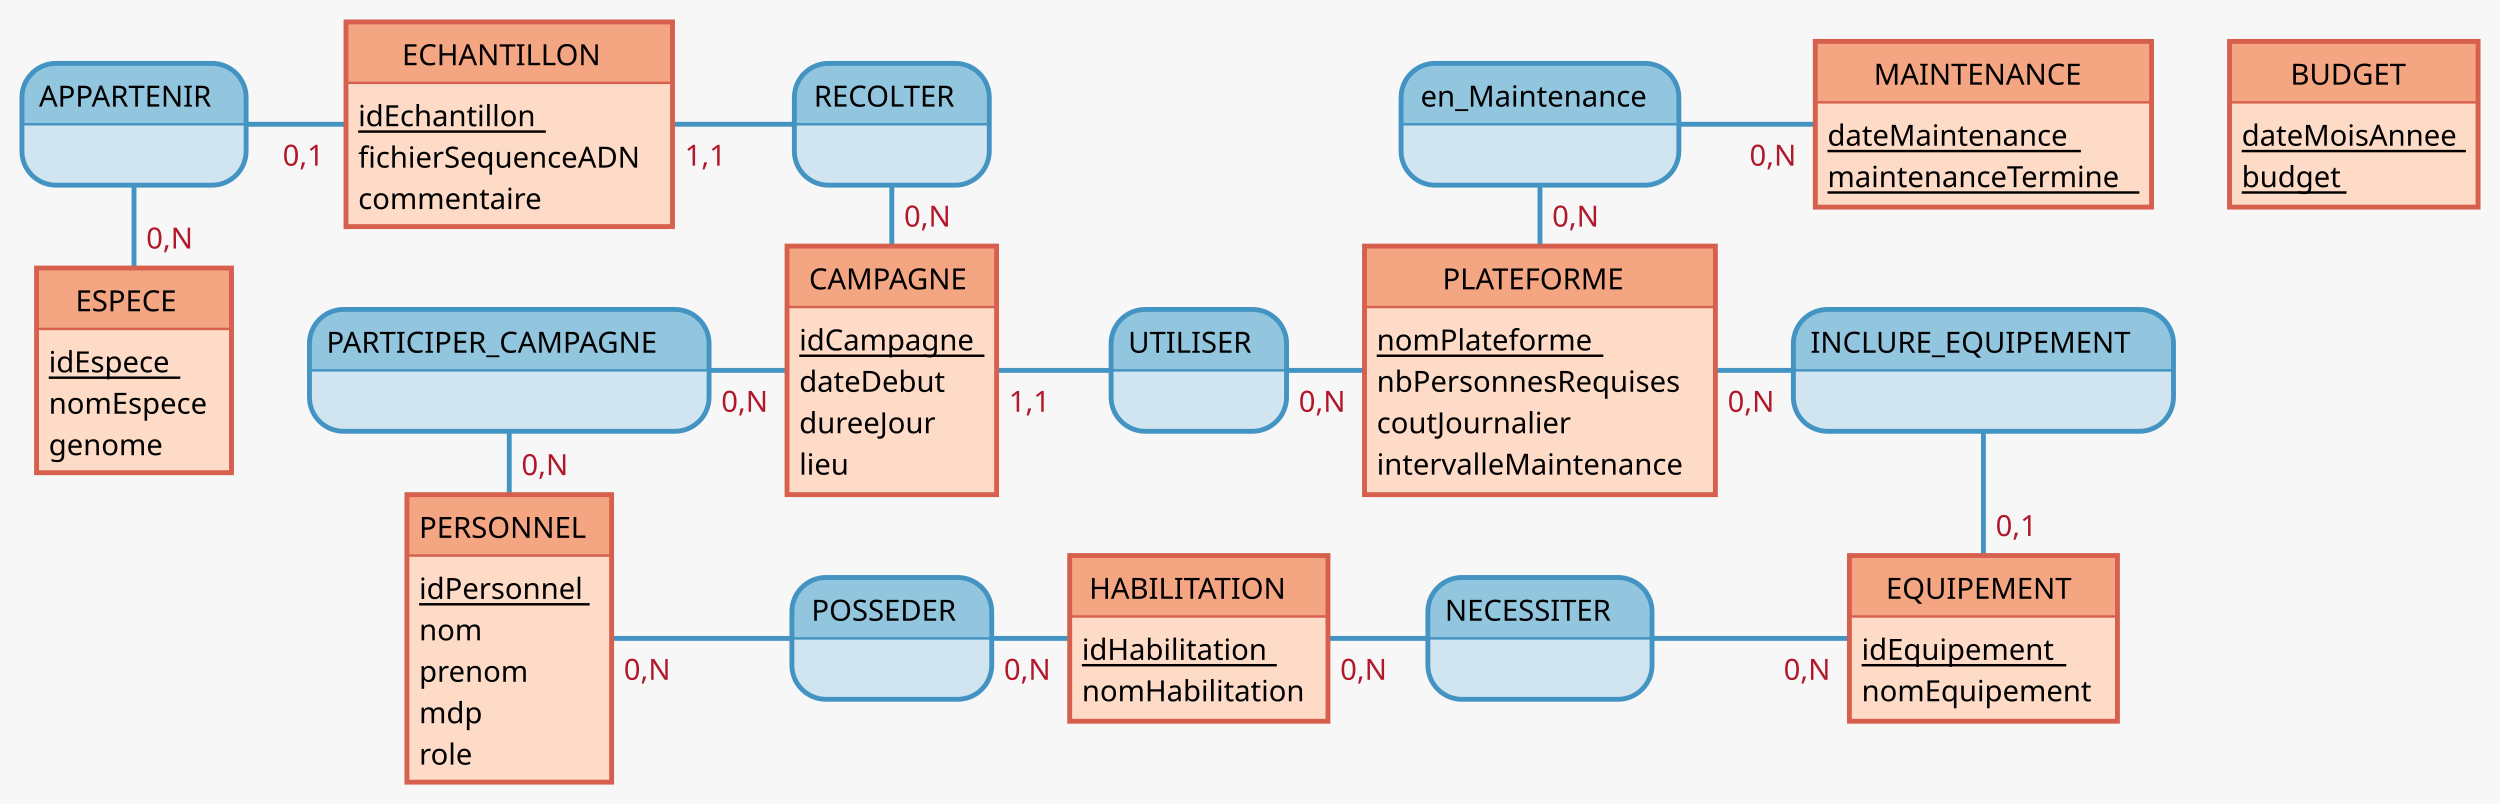
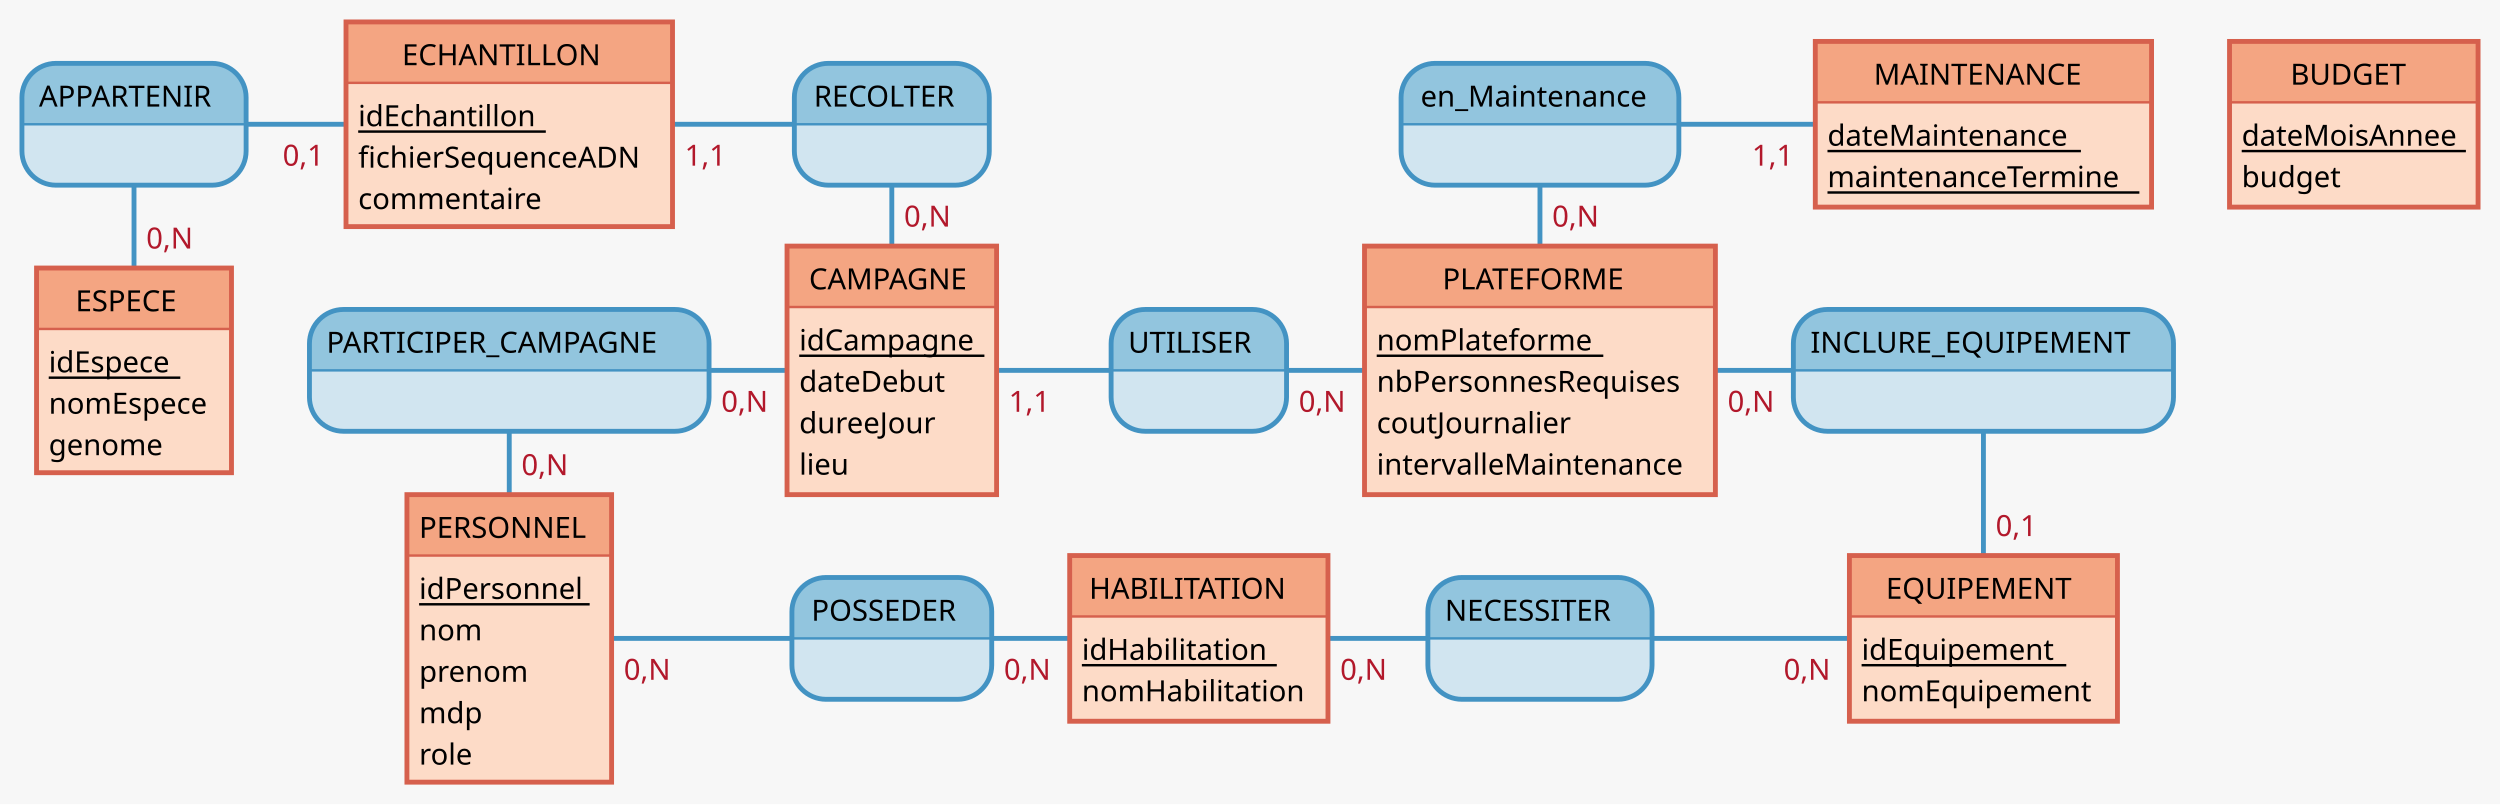
<svg xmlns="http://www.w3.org/2000/svg" width="1026" height="330" viewBox="0 0 1026 330">
  <rect x="0" y="0" width="1026" height="330" fill="#f7f7f7" stroke="none" stroke-width="0" />
  <g>
    <line x1="55" y1="152" x2="55" y2="51" stroke="#4393c3" stroke-width="2" />
    <line x1="209" y1="51" x2="55" y2="51" stroke="#4393c3" stroke-width="2" />
    <g>
      <path d="M87 26 a14 14 90 0 1 14 14 V51 h-92 V40 a14 14 90 0 1 14 -14" fill="#92c5de" stroke="#92c5de" stroke-width="0" />
      <path d="M101 51 v11 a14 14 90 0 1 -14 14 H23 a14 14 90 0 1 -14 -14 V51 H92" fill="#d1e5f0" stroke="#d1e5f0" stroke-width="0" />
      <rect x="9" y="26" width="92" height="50" fill="none" rx="14" stroke="#4393c3" stroke-width="2" />
      <line x1="9" y1="51" x2="101" y2="51" stroke="#4393c3" stroke-width="1" />
      <text x="16" y="43.75" fill="#000000" font-family="Verdana" font-size="12">APPARTENIR</text>
    </g>
    <text x="60" y="102" fill="#b2182b" font-family="Verdana" font-size="12">0,N</text>
    <text x="116" y="68" fill="#b2182b" font-family="Verdana" font-size="12">0,1</text>
  </g>
  <g>
    <line x1="366" y1="152" x2="366" y2="51" stroke="#4393c3" stroke-width="2" />
    <line x1="209" y1="51" x2="366" y2="51" stroke="#4393c3" stroke-width="2" />
    <g>
      <path d="M392 26 a14 14 90 0 1 14 14 V51 h-80 V40 a14 14 90 0 1 14 -14" fill="#92c5de" stroke="#92c5de" stroke-width="0" />
      <path d="M406 51 v11 a14 14 90 0 1 -14 14 H340 a14 14 90 0 1 -14 -14 V51 H80" fill="#d1e5f0" stroke="#d1e5f0" stroke-width="0" />
      <rect x="326" y="26" width="80" height="50" fill="none" rx="14" stroke="#4393c3" stroke-width="2" />
      <line x1="326" y1="51" x2="406" y2="51" stroke="#4393c3" stroke-width="1" />
      <text x="334" y="43.75" fill="#000000" font-family="Verdana" font-size="12">RECOLTER</text>
    </g>
    <text x="371" y="93" fill="#b2182b" font-family="Verdana" font-size="12">0,N</text>
    <text x="281" y="68" fill="#b2182b" font-family="Verdana" font-size="12">1,1</text>
  </g>
  <g>
    <line x1="814" y1="51" x2="632" y2="51" stroke="#4393c3" stroke-width="2" />
    <line x1="632" y1="152" x2="632" y2="51" stroke="#4393c3" stroke-width="2" />
    <g>
      <path d="M675 26 a14 14 90 0 1 14 14 V51 h-114 V40 a14 14 90 0 1 14 -14" fill="#92c5de" stroke="#92c5de" stroke-width="0" />
      <path d="M689 51 v11 a14 14 90 0 1 -14 14 H589 a14 14 90 0 1 -14 -14 V51 H114" fill="#d1e5f0" stroke="#d1e5f0" stroke-width="0" />
      <rect x="575" y="26" width="114" height="50" fill="none" rx="14" stroke="#4393c3" stroke-width="2" />
      <line x1="575" y1="51" x2="689" y2="51" stroke="#4393c3" stroke-width="1" />
      <text x="583" y="43.75" fill="#000000" font-family="Verdana" font-size="12">en_Maintenance</text>
    </g>
-     <text x="718" y="68" fill="#b2182b" font-family="Verdana" font-size="12">0,N</text>
+     <text x="719" y="68" fill="#b2182b" font-family="Verdana" font-size="12">1,1</text>
    <text x="637" y="93" fill="#b2182b" font-family="Verdana" font-size="12">0,N</text>
  </g>
  <g>
    <line x1="366" y1="152" x2="209" y2="152" stroke="#4393c3" stroke-width="2" />
    <line x1="209" y1="262" x2="209" y2="152" stroke="#4393c3" stroke-width="2" />
    <g>
      <path d="M277 127 a14 14 90 0 1 14 14 V152 h-164 V141 a14 14 90 0 1 14 -14" fill="#92c5de" stroke="#92c5de" stroke-width="0" />
      <path d="M291 152 v11 a14 14 90 0 1 -14 14 H141 a14 14 90 0 1 -14 -14 V152 H164" fill="#d1e5f0" stroke="#d1e5f0" stroke-width="0" />
      <rect x="127" y="127" width="164" height="50" fill="none" rx="14" stroke="#4393c3" stroke-width="2" />
      <line x1="127" y1="152" x2="291" y2="152" stroke="#4393c3" stroke-width="1" />
      <text x="134" y="144.75" fill="#000000" font-family="Verdana" font-size="12">PARTICIPER_CAMPAGNE</text>
    </g>
    <text x="296" y="169" fill="#b2182b" font-family="Verdana" font-size="12">0,N</text>
    <text x="214" y="195" fill="#b2182b" font-family="Verdana" font-size="12">0,N</text>
  </g>
  <g>
    <line x1="632" y1="152" x2="492" y2="152" stroke="#4393c3" stroke-width="2" />
    <line x1="366" y1="152" x2="492" y2="152" stroke="#4393c3" stroke-width="2" />
    <g>
      <path d="M514 127 a14 14 90 0 1 14 14 V152 h-72 V141 a14 14 90 0 1 14 -14" fill="#92c5de" stroke="#92c5de" stroke-width="0" />
      <path d="M528 152 v11 a14 14 90 0 1 -14 14 H470 a14 14 90 0 1 -14 -14 V152 H72" fill="#d1e5f0" stroke="#d1e5f0" stroke-width="0" />
      <rect x="456" y="127" width="72" height="50" fill="none" rx="14" stroke="#4393c3" stroke-width="2" />
      <line x1="456" y1="152" x2="528" y2="152" stroke="#4393c3" stroke-width="1" />
      <text x="463" y="144.75" fill="#000000" font-family="Verdana" font-size="12">UTILISER</text>
    </g>
    <text x="533" y="169" fill="#b2182b" font-family="Verdana" font-size="12">0,N</text>
    <text x="414" y="169" fill="#b2182b" font-family="Verdana" font-size="12">1,1</text>
  </g>
  <g>
    <line x1="632" y1="152" x2="814" y2="152" stroke="#4393c3" stroke-width="2" />
    <line x1="814" y1="262" x2="814" y2="152" stroke="#4393c3" stroke-width="2" />
    <g>
      <path d="M878 127 a14 14 90 0 1 14 14 V152 h-156 V141 a14 14 90 0 1 14 -14" fill="#92c5de" stroke="#92c5de" stroke-width="0" />
      <path d="M892 152 v11 a14 14 90 0 1 -14 14 H750 a14 14 90 0 1 -14 -14 V152 H156" fill="#d1e5f0" stroke="#d1e5f0" stroke-width="0" />
      <rect x="736" y="127" width="156" height="50" fill="none" rx="14" stroke="#4393c3" stroke-width="2" />
      <line x1="736" y1="152" x2="892" y2="152" stroke="#4393c3" stroke-width="1" />
      <text x="743" y="144.75" fill="#000000" font-family="Verdana" font-size="12">INCLURE_EQUIPEMENT</text>
    </g>
    <text x="709" y="169" fill="#b2182b" font-family="Verdana" font-size="12">0,N</text>
    <text x="819" y="220" fill="#b2182b" font-family="Verdana" font-size="12">0,1</text>
  </g>
  <g>
    <line x1="209" y1="262" x2="366" y2="262" stroke="#4393c3" stroke-width="2" />
    <line x1="492" y1="262" x2="366" y2="262" stroke="#4393c3" stroke-width="2" />
    <g>
      <path d="M393 237 a14 14 90 0 1 14 14 V262 h-82 V251 a14 14 90 0 1 14 -14" fill="#92c5de" stroke="#92c5de" stroke-width="0" />
      <path d="M407 262 v11 a14 14 90 0 1 -14 14 H339 a14 14 90 0 1 -14 -14 V262 H82" fill="#d1e5f0" stroke="#d1e5f0" stroke-width="0" />
      <rect x="325" y="237" width="82" height="50" fill="none" rx="14" stroke="#4393c3" stroke-width="2" />
      <line x1="325" y1="262" x2="407" y2="262" stroke="#4393c3" stroke-width="1" />
      <text x="333" y="254.75" fill="#000000" font-family="Verdana" font-size="12">POSSEDER</text>
    </g>
    <text x="256" y="279" fill="#b2182b" font-family="Verdana" font-size="12">0,N</text>
    <text x="412" y="279" fill="#b2182b" font-family="Verdana" font-size="12">0,N</text>
  </g>
  <g>
    <line x1="814" y1="262" x2="632" y2="262" stroke="#4393c3" stroke-width="2" />
    <line x1="492" y1="262" x2="632" y2="262" stroke="#4393c3" stroke-width="2" />
    <g>
      <path d="M664 237 a14 14 90 0 1 14 14 V262 h-92 V251 a14 14 90 0 1 14 -14" fill="#92c5de" stroke="#92c5de" stroke-width="0" />
      <path d="M678 262 v11 a14 14 90 0 1 -14 14 H600 a14 14 90 0 1 -14 -14 V262 H92" fill="#d1e5f0" stroke="#d1e5f0" stroke-width="0" />
      <rect x="586" y="237" width="92" height="50" fill="none" rx="14" stroke="#4393c3" stroke-width="2" />
      <line x1="586" y1="262" x2="678" y2="262" stroke="#4393c3" stroke-width="1" />
      <text x="593" y="254.75" fill="#000000" font-family="Verdana" font-size="12">NECESSITER</text>
    </g>
    <text x="732" y="279" fill="#b2182b" font-family="Verdana" font-size="12">0,N</text>
    <text x="550" y="279" fill="#b2182b" font-family="Verdana" font-size="12">0,N</text>
  </g>
  <g>
    <g>
      <rect x="142" y="9" width="134" height="25" fill="#f4a582" stroke="none" stroke-width="0" opacity="1" />
      <rect x="142" y="34" width="134" height="59" fill="#fddbc7" stroke="none" stroke-width="0" opacity="1" />
      <rect x="142" y="9" width="134" height="84" fill="none" stroke="#d6604d" stroke-width="2" opacity="1" />
      <line x1="142" y1="34" x2="276" y2="34" stroke="#d6604d" stroke-width="1" />
    </g>
    <text x="165" y="26.75" fill="#000000" font-family="Verdana" font-size="12">ECHANTILLON</text>
    <text x="147" y="51.8" fill="#000000" font-family="Verdana" font-size="12">idEchantillon</text>
    <line x1="147" y1="54" x2="224" y2="54" stroke="#000000" stroke-width="1" />
    <text x="147" y="68.8" fill="#000000" font-family="Verdana" font-size="12">fichierSequenceADN</text>
    <text x="147" y="85.8" fill="#000000" font-family="Verdana" font-size="12">commentaire</text>
  </g>
  <g>
    <g>
      <rect x="745" y="17" width="138" height="25" fill="#f4a582" stroke="none" stroke-width="0" opacity="1" />
      <rect x="745" y="42" width="138" height="43" fill="#fddbc7" stroke="none" stroke-width="0" opacity="1" />
      <rect x="745" y="17" width="138" height="68" fill="none" stroke="#d6604d" stroke-width="2" opacity="1" />
      <line x1="745" y1="42" x2="883" y2="42" stroke="#d6604d" stroke-width="1" />
    </g>
    <text x="769" y="34.75" fill="#000000" font-family="Verdana" font-size="12">MAINTENANCE</text>
    <text x="750" y="59.8" fill="#000000" font-family="Verdana" font-size="12">dateMaintenance</text>
    <line x1="750" y1="62" x2="854" y2="62" stroke="#000000" stroke-width="1" />
    <text x="750" y="76.8" fill="#000000" font-family="Verdana" font-size="12">maintenanceTermine</text>
    <line x1="750" y1="79" x2="878" y2="79" stroke="#000000" stroke-width="1" />
  </g>
  <g>
    <g>
      <rect x="915" y="17" width="102" height="25" fill="#f4a582" stroke="none" stroke-width="0" opacity="1" />
      <rect x="915" y="42" width="102" height="43" fill="#fddbc7" stroke="none" stroke-width="0" opacity="1" />
      <rect x="915" y="17" width="102" height="68" fill="none" stroke="#d6604d" stroke-width="2" opacity="1" />
      <line x1="915" y1="42" x2="1017" y2="42" stroke="#d6604d" stroke-width="1" />
    </g>
    <text x="940" y="34.75" fill="#000000" font-family="Verdana" font-size="12">BUDGET</text>
    <text x="920" y="59.8" fill="#000000" font-family="Verdana" font-size="12">dateMoisAnnee</text>
    <line x1="920" y1="62" x2="1012" y2="62" stroke="#000000" stroke-width="1" />
    <text x="920" y="76.8" fill="#000000" font-family="Verdana" font-size="12">budget</text>
-     <line x1="920" y1="79" x2="963" y2="79" stroke="#000000" stroke-width="1" />
  </g>
  <g>
    <g>
      <rect x="15" y="110" width="80" height="25" fill="#f4a582" stroke="none" stroke-width="0" opacity="1" />
      <rect x="15" y="135" width="80" height="59" fill="#fddbc7" stroke="none" stroke-width="0" opacity="1" />
      <rect x="15" y="110" width="80" height="84" fill="none" stroke="#d6604d" stroke-width="2" opacity="1" />
      <line x1="15" y1="135" x2="95" y2="135" stroke="#d6604d" stroke-width="1" />
    </g>
    <text x="31" y="127.75" fill="#000000" font-family="Verdana" font-size="12">ESPECE</text>
    <text x="20" y="152.8" fill="#000000" font-family="Verdana" font-size="12">idEspece</text>
    <line x1="20" y1="155" x2="74" y2="155" stroke="#000000" stroke-width="1" />
    <text x="20" y="169.8" fill="#000000" font-family="Verdana" font-size="12">nomEspece</text>
    <text x="20" y="186.8" fill="#000000" font-family="Verdana" font-size="12">genome</text>
  </g>
  <g>
    <g>
      <rect x="323" y="101" width="86" height="25" fill="#f4a582" stroke="none" stroke-width="0" opacity="1" />
      <rect x="323" y="126" width="86" height="77" fill="#fddbc7" stroke="none" stroke-width="0" opacity="1" />
      <rect x="323" y="101" width="86" height="102" fill="none" stroke="#d6604d" stroke-width="2" opacity="1" />
      <line x1="323" y1="126" x2="409" y2="126" stroke="#d6604d" stroke-width="1" />
    </g>
    <text x="332" y="118.75" fill="#000000" font-family="Verdana" font-size="12">CAMPAGNE</text>
    <text x="328" y="143.8" fill="#000000" font-family="Verdana" font-size="12">idCampagne</text>
    <line x1="328" y1="146" x2="404" y2="146" stroke="#000000" stroke-width="1" />
    <text x="328" y="160.8" fill="#000000" font-family="Verdana" font-size="12">dateDebut</text>
    <text x="328" y="177.8" fill="#000000" font-family="Verdana" font-size="12">dureeJour</text>
    <text x="328" y="194.8" fill="#000000" font-family="Verdana" font-size="12">lieu</text>
  </g>
  <g>
    <g>
      <rect x="560" y="101" width="144" height="25" fill="#f4a582" stroke="none" stroke-width="0" opacity="1" />
      <rect x="560" y="126" width="144" height="77" fill="#fddbc7" stroke="none" stroke-width="0" opacity="1" />
      <rect x="560" y="101" width="144" height="102" fill="none" stroke="#d6604d" stroke-width="2" opacity="1" />
      <line x1="560" y1="126" x2="704" y2="126" stroke="#d6604d" stroke-width="1" />
    </g>
    <text x="592" y="118.75" fill="#000000" font-family="Verdana" font-size="12">PLATEFORME</text>
    <text x="565" y="143.8" fill="#000000" font-family="Verdana" font-size="12">nomPlateforme</text>
    <line x1="565" y1="146" x2="658" y2="146" stroke="#000000" stroke-width="1" />
    <text x="565" y="160.8" fill="#000000" font-family="Verdana" font-size="12">nbPersonnesRequises</text>
    <text x="565" y="177.8" fill="#000000" font-family="Verdana" font-size="12">coutJournalier</text>
    <text x="565" y="194.8" fill="#000000" font-family="Verdana" font-size="12">intervalleMaintenance</text>
  </g>
  <g>
    <g>
      <rect x="167" y="203" width="84" height="25" fill="#f4a582" stroke="none" stroke-width="0" opacity="1" />
      <rect x="167" y="228" width="84" height="93" fill="#fddbc7" stroke="none" stroke-width="0" opacity="1" />
      <rect x="167" y="203" width="84" height="118" fill="none" stroke="#d6604d" stroke-width="2" opacity="1" />
      <line x1="167" y1="228" x2="251" y2="228" stroke="#d6604d" stroke-width="1" />
    </g>
    <text x="172" y="220.75" fill="#000000" font-family="Verdana" font-size="12">PERSONNEL</text>
    <text x="172" y="245.8" fill="#000000" font-family="Verdana" font-size="12">idPersonnel</text>
    <line x1="172" y1="248" x2="242" y2="248" stroke="#000000" stroke-width="1" />
    <text x="172" y="262.8" fill="#000000" font-family="Verdana" font-size="12">nom</text>
    <text x="172" y="279.8" fill="#000000" font-family="Verdana" font-size="12">prenom</text>
    <text x="172" y="296.8" fill="#000000" font-family="Verdana" font-size="12">mdp</text>
    <text x="172" y="313.8" fill="#000000" font-family="Verdana" font-size="12">role</text>
  </g>
  <g>
    <g>
      <rect x="439" y="228" width="106" height="25" fill="#f4a582" stroke="none" stroke-width="0" opacity="1" />
      <rect x="439" y="253" width="106" height="43" fill="#fddbc7" stroke="none" stroke-width="0" opacity="1" />
      <rect x="439" y="228" width="106" height="68" fill="none" stroke="#d6604d" stroke-width="2" opacity="1" />
      <line x1="439" y1="253" x2="545" y2="253" stroke="#d6604d" stroke-width="1" />
    </g>
    <text x="447" y="245.75" fill="#000000" font-family="Verdana" font-size="12">HABILITATION</text>
    <text x="444" y="270.8" fill="#000000" font-family="Verdana" font-size="12">idHabilitation</text>
    <line x1="444" y1="273" x2="524" y2="273" stroke="#000000" stroke-width="1" />
    <text x="444" y="287.8" fill="#000000" font-family="Verdana" font-size="12">nomHabilitation</text>
  </g>
  <g>
    <g>
      <rect x="759" y="228" width="110" height="25" fill="#f4a582" stroke="none" stroke-width="0" opacity="1" />
      <rect x="759" y="253" width="110" height="43" fill="#fddbc7" stroke="none" stroke-width="0" opacity="1" />
      <rect x="759" y="228" width="110" height="68" fill="none" stroke="#d6604d" stroke-width="2" opacity="1" />
      <line x1="759" y1="253" x2="869" y2="253" stroke="#d6604d" stroke-width="1" />
    </g>
    <text x="774" y="245.75" fill="#000000" font-family="Verdana" font-size="12">EQUIPEMENT</text>
    <text x="764" y="270.8" fill="#000000" font-family="Verdana" font-size="12">idEquipement</text>
    <line x1="764" y1="273" x2="848" y2="273" stroke="#000000" stroke-width="1" />
    <text x="764" y="287.8" fill="#000000" font-family="Verdana" font-size="12">nomEquipement</text>
  </g>
</svg>
